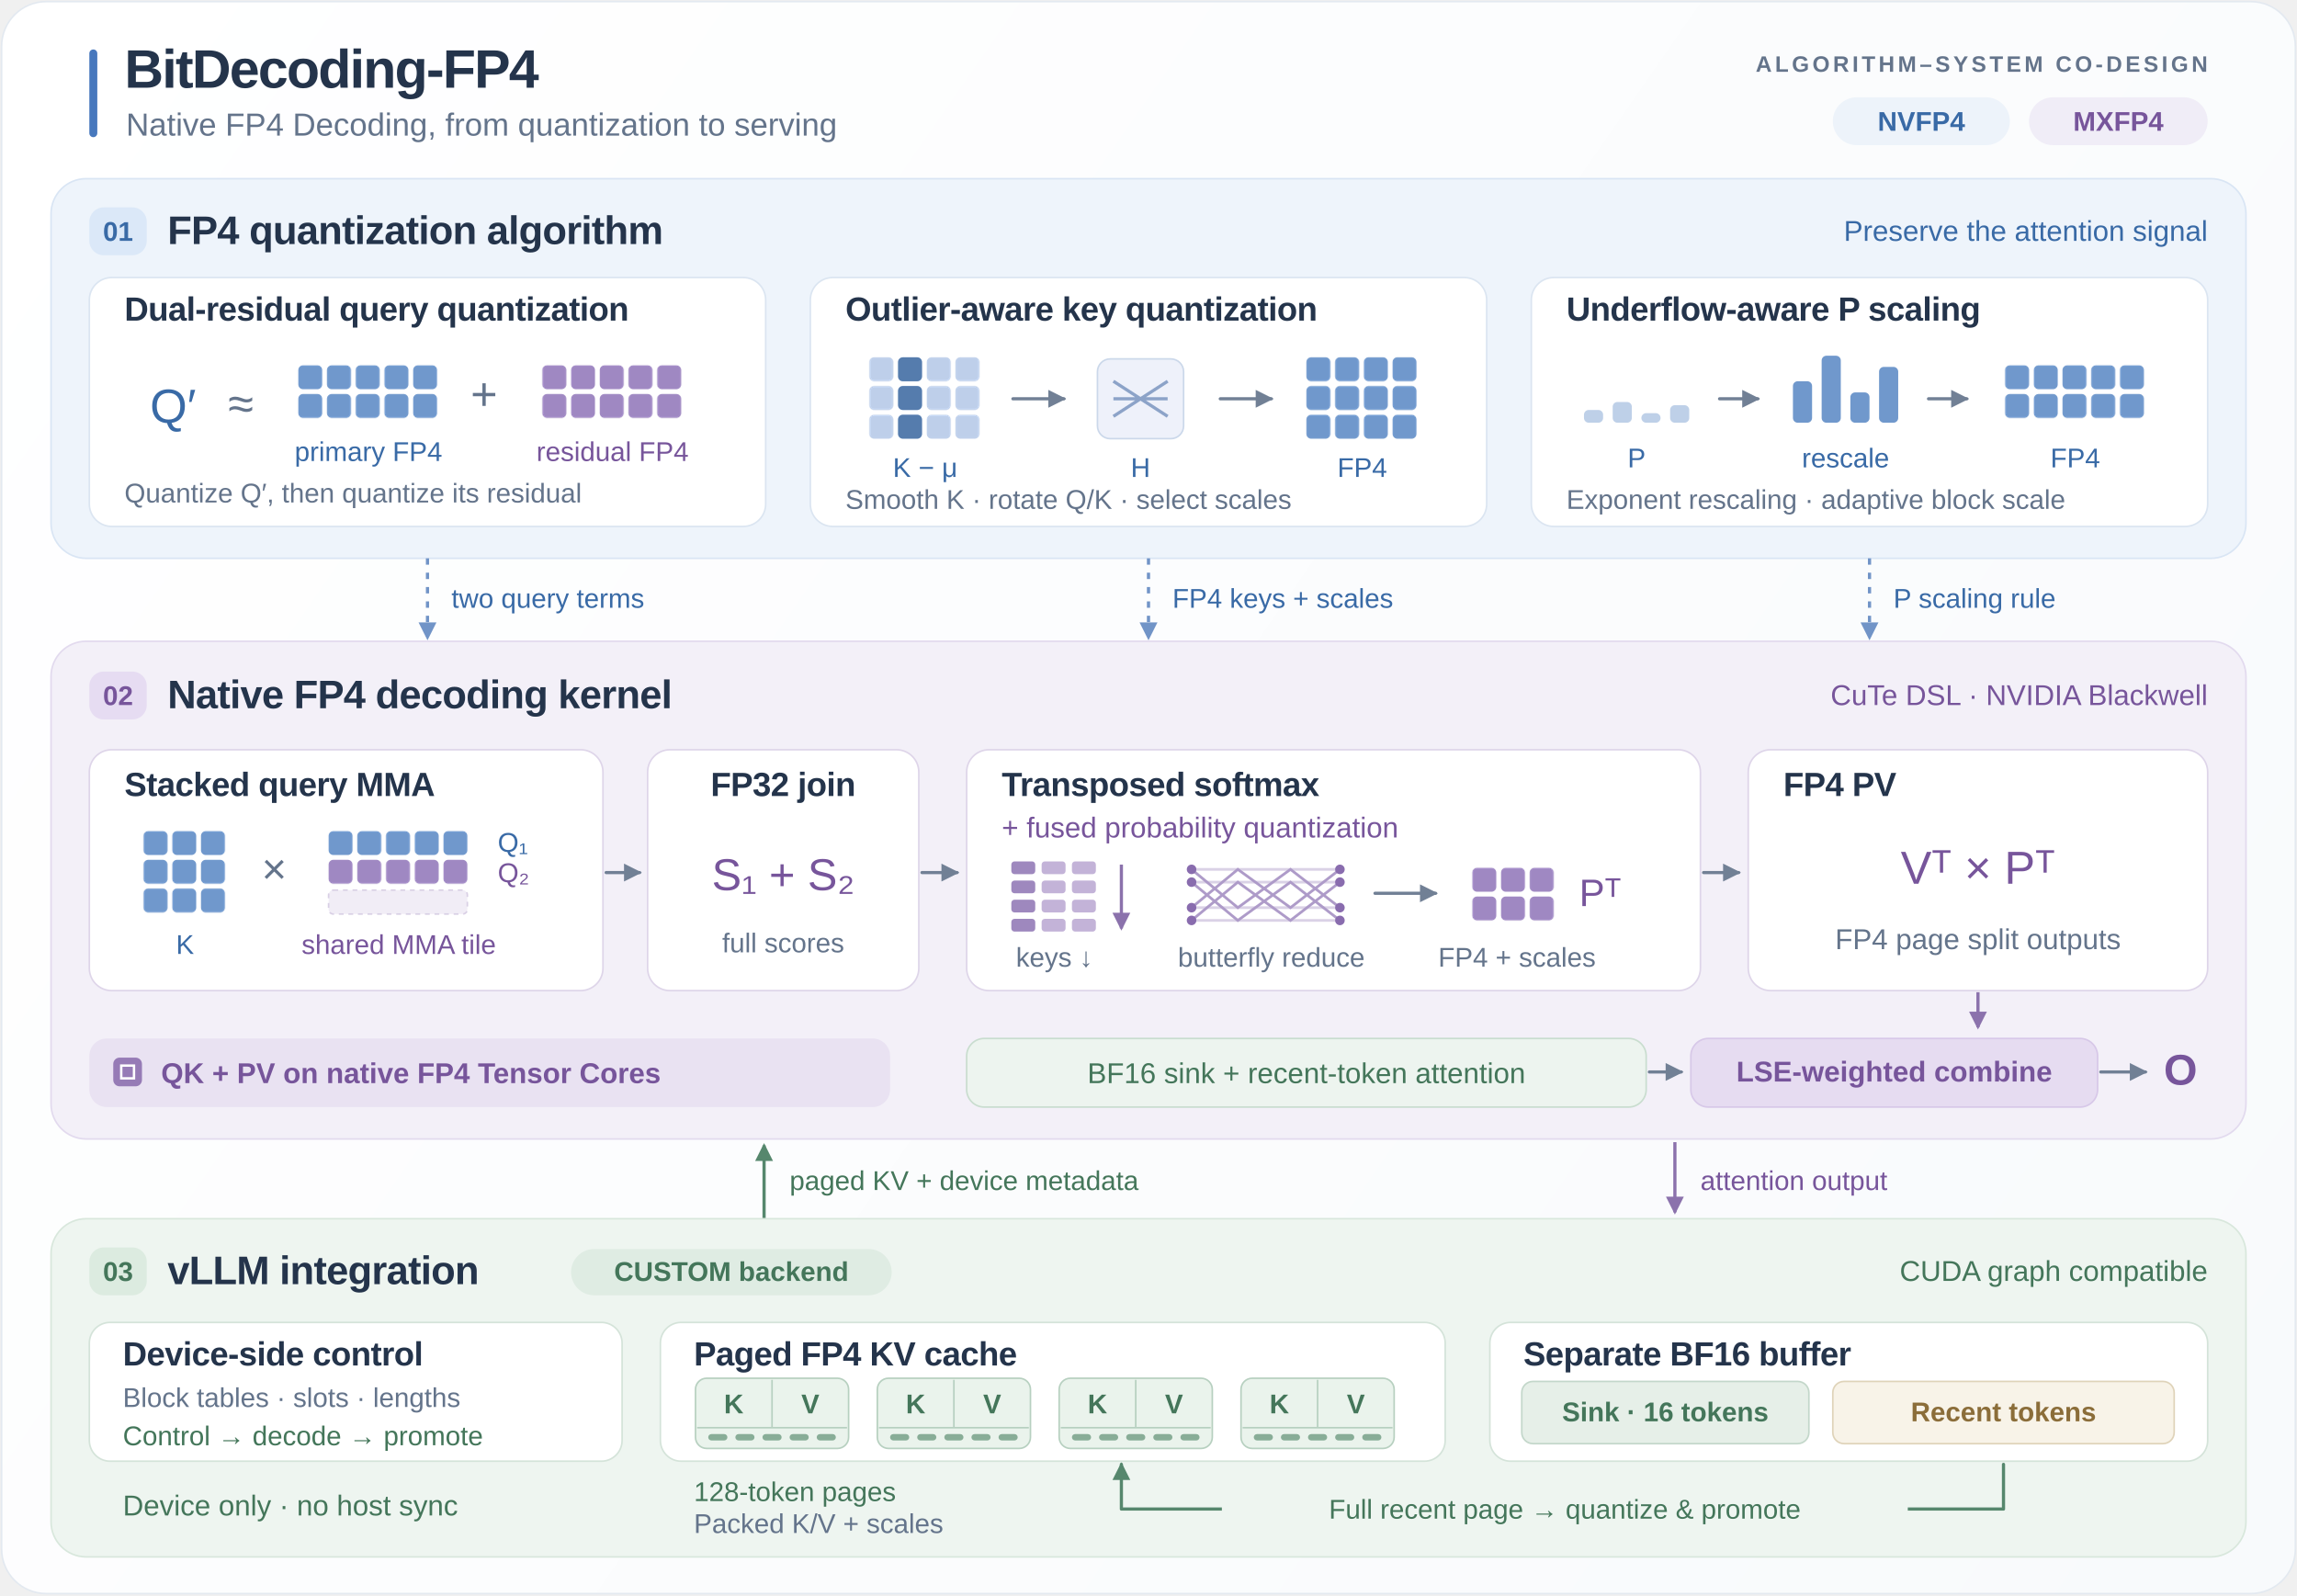
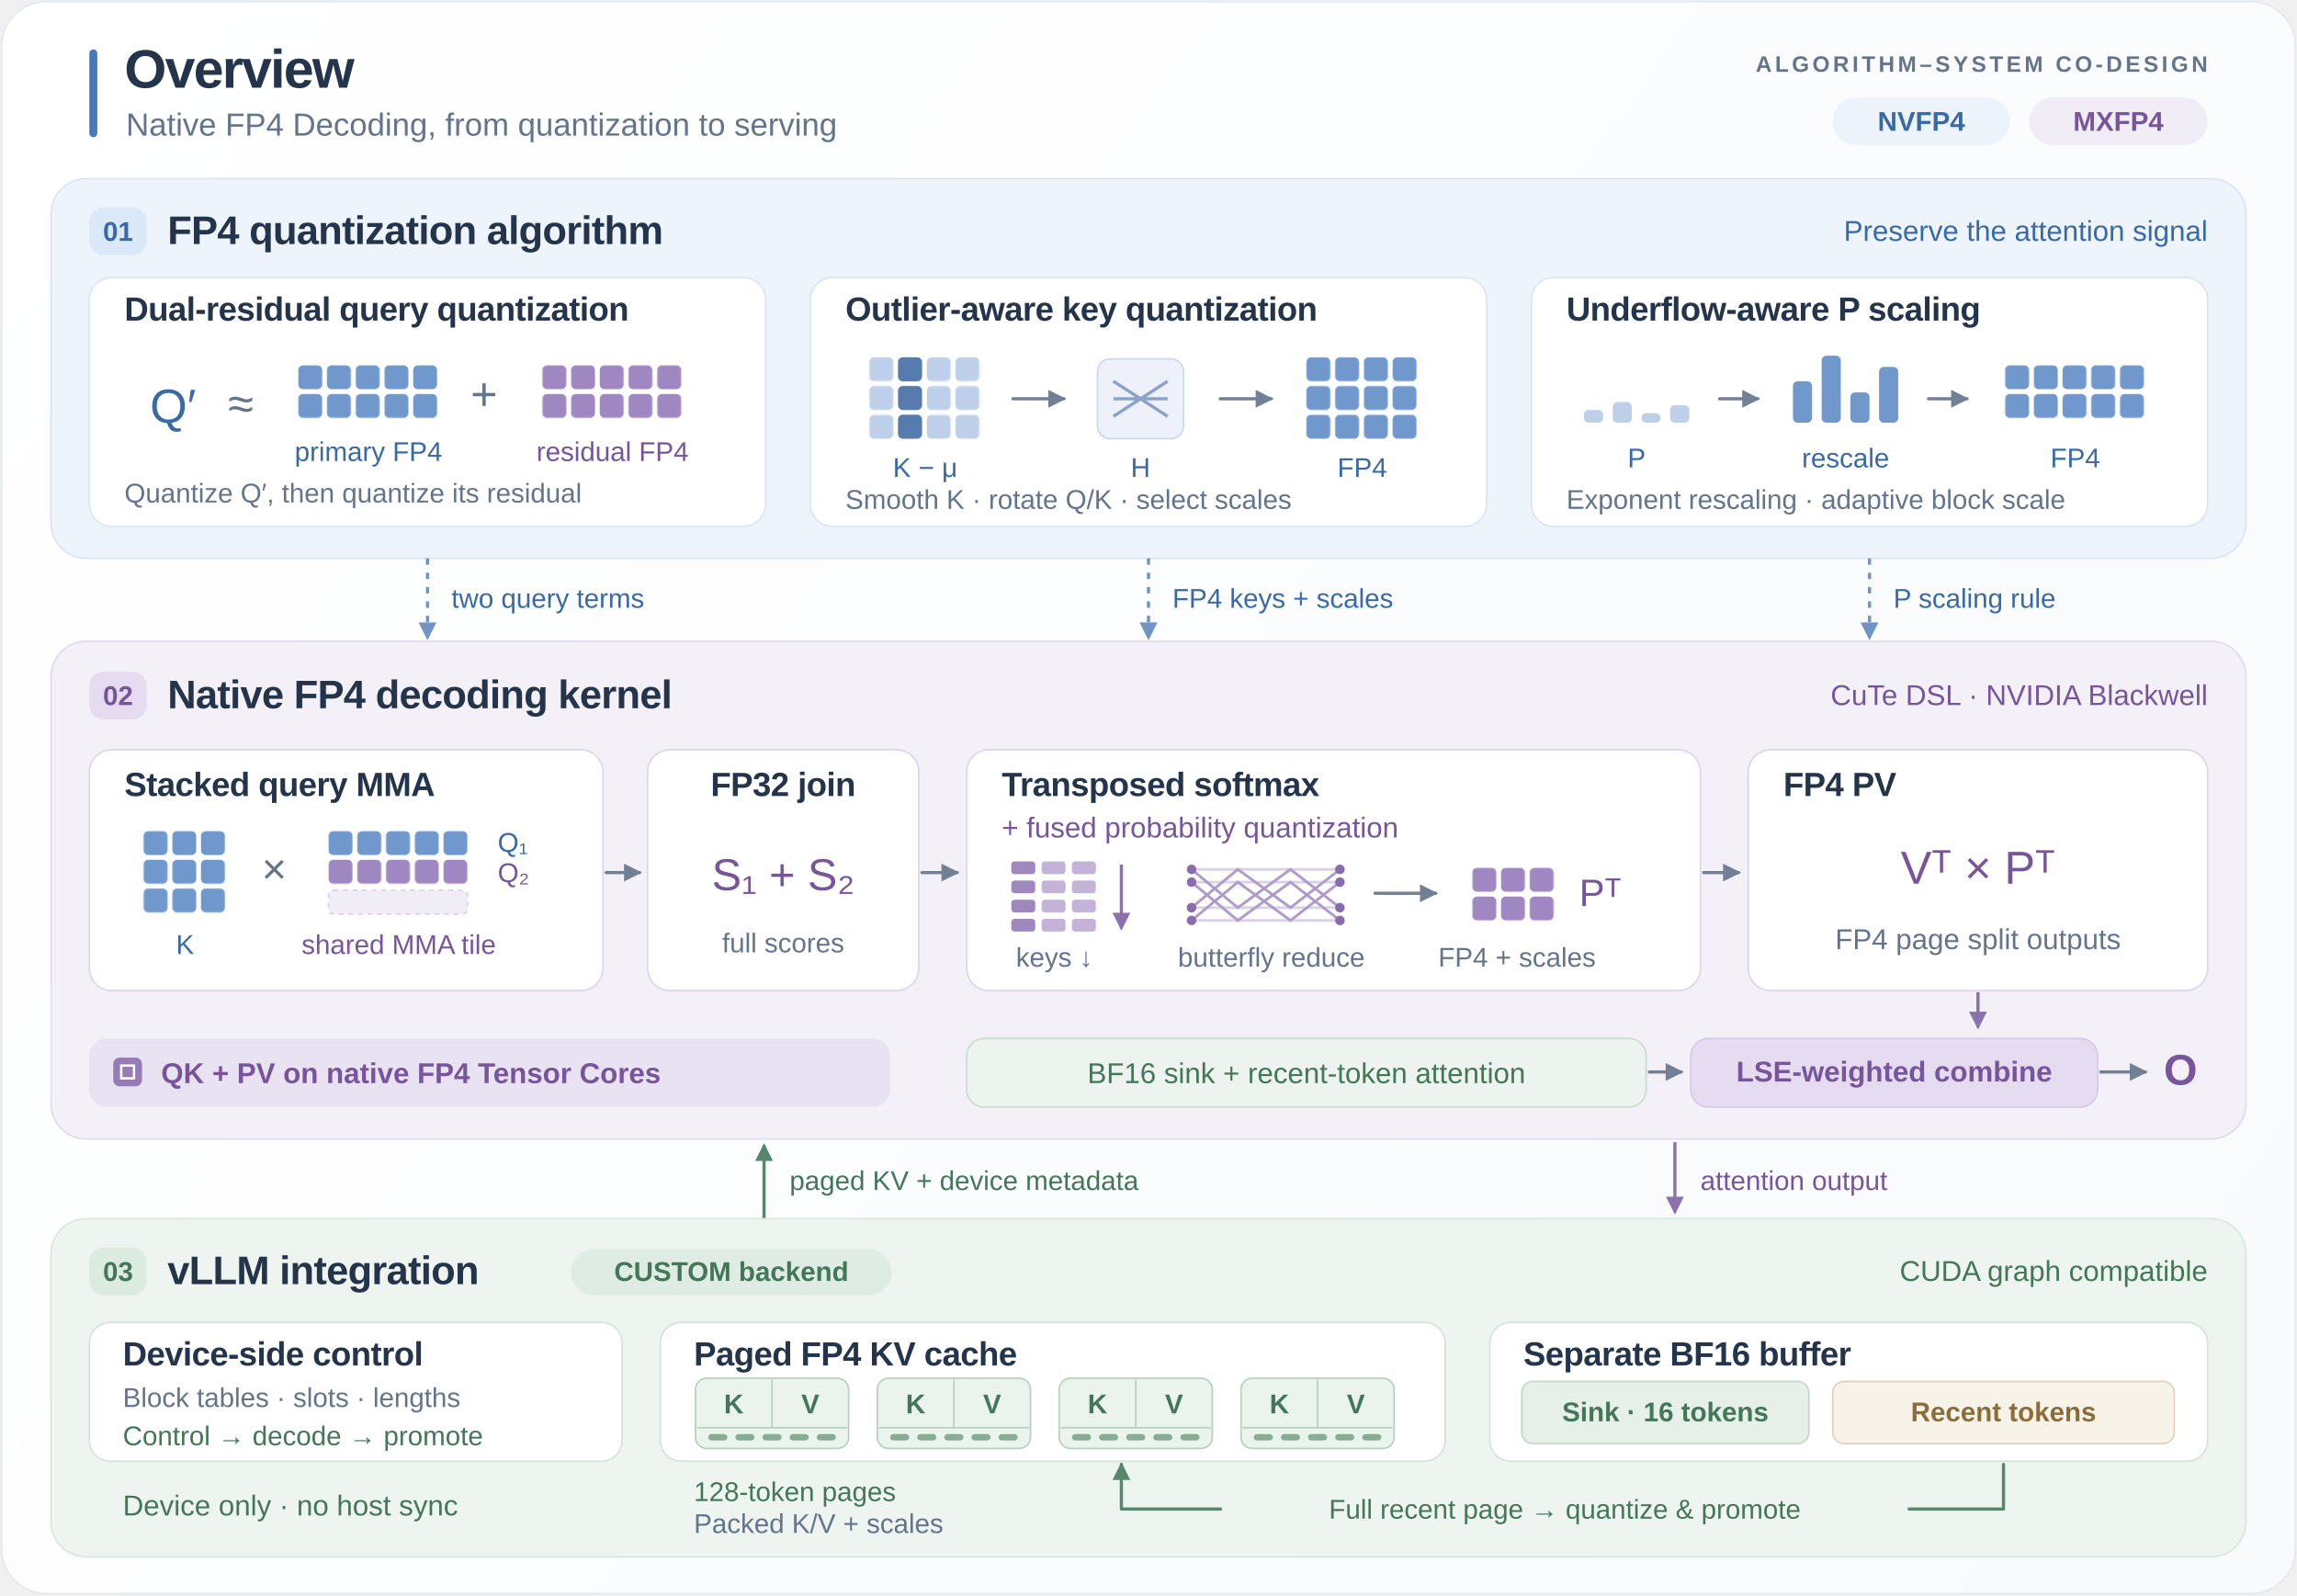
<svg xmlns="http://www.w3.org/2000/svg" xmlns:xlink="http://www.w3.org/1999/xlink" width="1440" height="1000" viewBox="0 0 1440 1000" fill="none" role="img" aria-labelledby="title desc">
  <defs>
    <linearGradient id="paper" x1="0" y1="0" x2="1440" y2="1000" gradientUnits="userSpaceOnUse">
      <stop stop-color="#ffffff" />
      <stop offset="1" stop-color="#f8fafc" />
    </linearGradient>
    <linearGradient id="accent" x1="58" y1="0" x2="348" y2="0" gradientUnits="userSpaceOnUse">
      <stop stop-color="#4778bd" />
      <stop offset="0.5" stop-color="#8461b0" />
      <stop offset="1" stop-color="#568b65" />
    </linearGradient>
    <marker id="arrow" viewBox="0 0 10 10" refX="8" refY="5" markerWidth="7" markerHeight="7" orient="auto-start-reverse">
      <path d="M1 1 9 5 1 9Z" fill="#718095" />
    </marker>
    <marker id="blue-arrow" viewBox="0 0 10 10" refX="8" refY="5" markerWidth="7" markerHeight="7" orient="auto">
      <path d="M1 1 9 5 1 9Z" fill="#7194c7" />
    </marker>
    <marker id="purple-arrow" viewBox="0 0 10 10" refX="8" refY="5" markerWidth="7" markerHeight="7" orient="auto">
      <path d="M1 1 9 5 1 9Z" fill="#8b72ac" />
    </marker>
    <marker id="green-arrow" viewBox="0 0 10 10" refX="8" refY="5" markerWidth="7" markerHeight="7" orient="auto">
      <path d="M1 1 9 5 1 9Z" fill="#56876d" />
    </marker>
    <pattern id="blue-tiles" width="18" height="18" patternUnits="userSpaceOnUse">
      <rect x="1" y="1" width="15" height="15" rx="3" fill="#7098cc" />
    </pattern>
    <pattern id="light-tiles" width="18" height="18" patternUnits="userSpaceOnUse">
      <rect x="1" y="1" width="15" height="15" rx="3" fill="#becfea" />
    </pattern>
    <pattern id="purple-tiles" width="18" height="18" patternUnits="userSpaceOnUse">
      <rect x="1" y="1" width="15" height="15" rx="3" fill="#9f88c2" />
    </pattern>
    <pattern id="green-tiles" width="18" height="18" patternUnits="userSpaceOnUse">
      <rect x="1" y="1" width="15" height="15" rx="3" fill="#6c9d85" />
    </pattern>
    <g id="kv-page">
      <rect width="96" height="44" rx="7" fill="#eaf3ec" stroke="#b7d0c0" />
      <path d="M48 1V31M1 31H95" stroke="#b7d0c0" />
      <text x="24" y="22" class="page-label" text-anchor="middle">K</text>
      <text x="72" y="22" class="page-label" text-anchor="middle">V</text>
      <rect x="8" y="35" width="12" height="4" rx="2" fill="#88ad97" />
      <rect x="25" y="35" width="12" height="4" rx="2" fill="#88ad97" />
      <rect x="42" y="35" width="12" height="4" rx="2" fill="#88ad97" />
      <rect x="59" y="35" width="12" height="4" rx="2" fill="#88ad97" />
      <rect x="76" y="35" width="12" height="4" rx="2" fill="#88ad97" />
    </g>
    <style>
      text { font-family: Arial, Helvetica, sans-serif; fill: #24344b; }
      .heading { font-size: 25px; font-weight: 700; letter-spacing: -0.4px; }
      .card-heading { font-size: 21px; font-weight: 700; letter-spacing: -0.3px; }
      .body { font-size: 18px; }
      .small { font-size: 17px; }
      .muted { fill: #64748b; }
      .blue { fill: #396aa6; }
      .purple { fill: #77559b; }
      .green { fill: #44765a; }
      .amber { fill: #8b6d39; }
      .label { font-size: 18px; font-weight: 700; }
      .page-label { font-size: 17px; font-weight: 700; fill: #44765a; }
      .flow { stroke: #718095; stroke-width: 2; stroke-linecap: round; stroke-linejoin: round; marker-end: url(#arrow); }
    </style>
  </defs>
  <rect x="1" y="1" width="1438" height="998" rx="28" fill="url(#paper)" stroke="#e3e9f0" />
  <rect x="56" y="31" width="5" height="55" rx="2.5" fill="url(#accent)" />
-   <text x="78" y="55" font-size="34" font-weight="700" letter-spacing="-1">BitDecoding-FP4</text>
+   <text x="78" y="55" font-size="34" font-weight="700" letter-spacing="-1">Overview</text>
  <text x="79" y="85" font-size="20" class="muted">Native FP4 Decoding, from quantization to serving</text>
  <text x="1384" y="45" text-anchor="end" font-size="14" font-weight="700" letter-spacing="2" class="muted">ALGORITHM–SYSTEM CO-DESIGN</text>
  <rect x="1149" y="61" width="111" height="30" rx="15" fill="#edf3fa" />
  <text x="1204.5" y="82" text-anchor="middle" class="small blue" font-weight="700">NVFP4</text>
  <rect x="1272" y="61" width="112" height="30" rx="15" fill="#f0edf7" />
  <text x="1328" y="82" text-anchor="middle" class="small purple" font-weight="700">MXFP4</text>
  <rect x="32" y="112" width="1376" height="238" rx="22" fill="#eef4fb" stroke="#d9e5f4" />
  <rect x="56" y="130" width="36" height="30" rx="9" fill="#dbe8f8" />
  <text x="74" y="151" text-anchor="middle" class="small blue" font-weight="700">01</text>
  <text x="105" y="153" class="heading">FP4 quantization algorithm</text>
  <text x="1384" y="151" text-anchor="end" class="body blue">Preserve the attention signal</text>
  <rect x="56" y="174" width="424" height="156" rx="14" fill="white" stroke="#dbe5f1" />
  <text x="78" y="201" class="card-heading">Dual-residual query quantization</text>
  <text x="94" y="265" font-size="30" class="blue">Q′</text>
  <text x="143" y="263" font-size="29" class="muted">≈</text>
  <g transform="translate(186 228)">
    <rect width="90" height="36" rx="4" fill="url(#blue-tiles)" />
  </g>
  <text x="231" y="289" text-anchor="middle" class="small blue">primary FP4</text>
  <text x="295" y="257" font-size="29" class="muted">+</text>
  <g transform="translate(339 228)">
    <rect width="90" height="36" rx="4" fill="url(#purple-tiles)" />
  </g>
  <text x="384" y="289" text-anchor="middle" class="small purple">residual FP4</text>
  <text x="78" y="315" class="small muted">Quantize Q′, then quantize its residual</text>
  <rect x="508" y="174" width="424" height="156" rx="14" fill="white" stroke="#dbe5f1" />
  <text x="530" y="201" class="card-heading">Outlier-aware key quantization</text>
  <g transform="translate(544 223)">
    <rect width="72" height="54" rx="4" fill="url(#light-tiles)" />
    <rect x="19" y="1" width="15" height="15" rx="3" fill="#557cad" />
    <rect x="19" y="19" width="15" height="15" rx="3" fill="#557cad" />
    <rect x="19" y="37" width="15" height="15" rx="3" fill="#557cad" />
  </g>
  <path d="M635 250H667" class="flow" />
  <rect x="688" y="225" width="54" height="50" rx="8" fill="#eef1fa" stroke="#cbd8ea" />
  <path d="M698 239 732 261M698 261 732 239M698 250H732" stroke="#8ca3c8" stroke-width="2" />
  <path d="M765 250H797" class="flow" />
  <g transform="translate(818 223)">
    <rect width="72" height="54" rx="4" fill="url(#blue-tiles)" />
  </g>
  <text x="580" y="299" text-anchor="middle" class="small blue">K − μ</text>
  <text x="715" y="299" text-anchor="middle" class="small blue">H</text>
  <text x="854" y="299" text-anchor="middle" class="small blue">FP4</text>
  <text x="530" y="319" class="small muted">Smooth K · rotate Q/K · select scales</text>
  <rect x="960" y="174" width="424" height="156" rx="14" fill="white" stroke="#dbe5f1" />
  <text x="982" y="201" class="card-heading">Underflow-aware P scaling</text>
  <g fill="#bed0e8">
    <rect x="993" y="257" width="12" height="8" rx="3" />
    <rect x="1011" y="252" width="12" height="13" rx="3" />
    <rect x="1029" y="259" width="12" height="6" rx="3" />
    <rect x="1047" y="254" width="12" height="11" rx="3" />
  </g>
  <path d="M1078 250H1102" class="flow" />
  <g fill="#7098cc">
    <rect x="1124" y="239" width="12" height="26" rx="3" />
    <rect x="1142" y="223" width="12" height="42" rx="3" />
    <rect x="1160" y="246" width="12" height="19" rx="3" />
    <rect x="1178" y="230" width="12" height="35" rx="3" />
  </g>
  <path d="M1209 250H1233" class="flow" />
  <g transform="translate(1256 228)">
    <rect width="90" height="36" rx="4" fill="url(#blue-tiles)" />
  </g>
  <text x="1026" y="293" text-anchor="middle" class="small blue">P</text>
  <text x="1157" y="293" text-anchor="middle" class="small blue">rescale</text>
  <text x="1301" y="293" text-anchor="middle" class="small blue">FP4</text>
  <text x="982" y="319" class="small muted">Exponent rescaling · adaptive block scale</text>
  <g stroke="#7194c7" stroke-width="2" stroke-dasharray="4 5" marker-end="url(#blue-arrow)">
    <path d="M268 350V400" />
    <path d="M720 350V400" />
    <path d="M1172 350V400" />
  </g>
  <text x="283" y="381" class="small blue">two query terms</text>
  <text x="735" y="381" class="small blue">FP4 keys + scales</text>
  <text x="1187" y="381" class="small blue">P scaling rule</text>
  <rect x="32" y="402" width="1376" height="312" rx="22" fill="#f3f0f8" stroke="#e2daee" />
  <rect x="56" y="421" width="36" height="30" rx="9" fill="#e6dcf2" />
  <text x="74" y="442" text-anchor="middle" class="small purple" font-weight="700">02</text>
  <text x="105" y="444" class="heading">Native FP4 decoding kernel</text>
  <text x="1384" y="442" text-anchor="end" class="body purple">CuTe DSL · NVIDIA Blackwell</text>
  <rect x="56" y="470" width="322" height="151" rx="14" fill="white" stroke="#ded5e9" />
  <text x="78" y="499" class="card-heading">Stacked query MMA</text>
  <g transform="translate(89 520)">
    <rect width="54" height="54" rx="4" fill="url(#blue-tiles)" />
  </g>
  <text x="164" y="554" font-size="27" class="muted">×</text>
  <g transform="translate(205 520)">
    <rect width="90" height="18" rx="3" fill="url(#blue-tiles)" />
    <rect y="18" width="90" height="18" rx="3" fill="url(#purple-tiles)" />
    <rect x="1" y="38" width="87" height="15" rx="3" fill="#f1edf6" stroke="#d9d0e5" stroke-dasharray="3 3" />
  </g>
  <text x="312" y="534" class="small blue">Q₁</text>
  <text x="312" y="553" class="small purple">Q₂</text>
  <text x="116" y="598" text-anchor="middle" class="small blue">K</text>
  <text x="250" y="598" text-anchor="middle" class="small purple">shared MMA tile</text>
  <path d="M380 547H401" class="flow" />
  <rect x="406" y="470" width="170" height="151" rx="14" fill="white" stroke="#ded5e9" />
  <text x="491" y="499" text-anchor="middle" class="card-heading">FP32 join</text>
  <text x="491" y="558" text-anchor="middle" font-size="28" class="purple">S₁ + S₂</text>
  <text x="491" y="597" text-anchor="middle" class="small muted">full scores</text>
  <path d="M578 547H600" class="flow" />
  <rect x="606" y="470" width="460" height="151" rx="14" fill="white" stroke="#ded5e9" />
  <text x="628" y="499" class="card-heading">Transposed softmax</text>
  <text x="628" y="525" class="body purple">+ fused probability quantization</text>
  <g transform="translate(634 540)">
    <rect x="0" y="0" width="15" height="8" rx="2" fill="#9e88be" />
    <rect x="19" y="0" width="15" height="8" rx="2" fill="#c3b3d8" />
    <rect x="38" y="0" width="15" height="8" rx="2" fill="#c3b3d8" />
    <rect x="0" y="12" width="15" height="8" rx="2" fill="#9e88be" />
    <rect x="19" y="12" width="15" height="8" rx="2" fill="#c3b3d8" />
    <rect x="38" y="12" width="15" height="8" rx="2" fill="#c3b3d8" />
    <rect x="0" y="24" width="15" height="8" rx="2" fill="#9e88be" />
    <rect x="19" y="24" width="15" height="8" rx="2" fill="#c3b3d8" />
    <rect x="38" y="24" width="15" height="8" rx="2" fill="#c3b3d8" />
    <rect x="0" y="36" width="15" height="8" rx="2" fill="#9e88be" />
    <rect x="19" y="36" width="15" height="8" rx="2" fill="#c3b3d8" />
    <rect x="38" y="36" width="15" height="8" rx="2" fill="#c3b3d8" />
  </g>
  <path d="M703 542V582" stroke="#8b72ac" stroke-width="2" marker-end="url(#purple-arrow)" />
  <g stroke="#a08abf" stroke-width="1.7" opacity="0.85">
    <path d="M747 545 776 569 809 545 840 569M747 553 776 577 809 553 840 577M747 569 776 545 809 569 840 545M747 577 776 553 809 577 840 553" />
    <path d="M747 545H840M747 553H840M747 569H840M747 577H840" opacity="0.45" />
  </g>
  <g fill="#896cae">
    <circle cx="747" cy="545" r="3" />
    <circle cx="747" cy="553" r="3" />
    <circle cx="747" cy="569" r="3" />
    <circle cx="747" cy="577" r="3" />
    <circle cx="840" cy="545" r="3" />
    <circle cx="840" cy="553" r="3" />
    <circle cx="840" cy="569" r="3" />
    <circle cx="840" cy="577" r="3" />
  </g>
  <path d="M862 560H900" class="flow" />
  <g transform="translate(922 543)">
    <rect width="54" height="36" rx="4" fill="url(#purple-tiles)" />
  </g>
  <text x="990" y="568" font-size="24" class="purple">Pᵀ</text>
  <text x="661" y="606" text-anchor="middle" class="small muted">keys ↓</text>
  <text x="797" y="606" text-anchor="middle" class="small muted">butterfly reduce</text>
  <text x="951" y="606" text-anchor="middle" class="small muted">FP4 + scales</text>
  <path d="M1068 547H1090" class="flow" />
  <rect x="1096" y="470" width="288" height="151" rx="14" fill="white" stroke="#ded5e9" />
  <text x="1118" y="499" class="card-heading">FP4 PV</text>
  <text x="1240" y="554" text-anchor="middle" font-size="29" class="purple">Vᵀ × Pᵀ</text>
  <text x="1240" y="595" text-anchor="middle" class="body muted">FP4 page split outputs</text>
  <path d="M1240 622V644" stroke="#8b72ac" stroke-width="2" marker-end="url(#purple-arrow)" />
  <rect x="56" y="651" width="502" height="43" rx="11" fill="#e9e2f2" />
  <rect x="71" y="663" width="18" height="18" rx="4" fill="#967bb6" />
  <path d="M76 668H84V676H76Z" stroke="white" stroke-width="1.5" />
  <text x="101" y="679" class="body purple" font-weight="700">QK + PV on native FP4 Tensor Cores</text>
  <rect x="606" y="651" width="426" height="43" rx="11" fill="#edf4ef" stroke="#c9ddcf" />
  <text x="819" y="679" text-anchor="middle" class="body green">BF16 sink + recent-token attention</text>
  <path d="M1034 672H1054" class="flow" />
  <rect x="1060" y="651" width="255" height="43" rx="11" fill="#e6dcf1" stroke="#d7c8e8" />
  <text x="1187.5" y="678" text-anchor="middle" class="body purple" font-weight="700">LSE-weighted combine</text>
  <path d="M1317 672H1345" class="flow" />
  <text x="1367" y="680" text-anchor="middle" font-size="27" class="purple" font-weight="700">O</text>
  <path d="M479 764V718" stroke="#56876d" stroke-width="2" marker-end="url(#green-arrow)" />
  <text x="495" y="746" class="small green">paged KV + device metadata</text>
  <path d="M1050 716V760" stroke="#8b72ac" stroke-width="2" marker-end="url(#purple-arrow)" />
  <text x="1066" y="746" class="small purple">attention output</text>
  <rect x="32" y="764" width="1376" height="212" rx="22" fill="#eef5f0" stroke="#d8e7dc" />
  <rect x="56" y="782" width="36" height="30" rx="9" fill="#dcebe0" />
  <text x="74" y="803" text-anchor="middle" class="small green" font-weight="700">03</text>
  <text x="105" y="805" class="heading">vLLM integration</text>
  <rect x="358" y="783" width="201" height="29" rx="14.5" fill="#dfece3" />
  <text x="458.5" y="803" text-anchor="middle" class="small green" font-weight="700">CUSTOM backend</text>
  <text x="1384" y="803" text-anchor="end" class="body green">CUDA graph compatible</text>
  <rect x="56" y="829" width="334" height="87" rx="13" fill="white" stroke="#d4e3d9" />
  <text x="77" y="856" class="card-heading">Device-side control</text>
  <text x="77" y="882" class="small muted">Block tables · slots · lengths</text>
  <text x="77" y="906" class="small green">Control → decode → promote</text>
  <text x="77" y="950" class="body green">Device only · no host sync</text>
  <rect x="414" y="829" width="492" height="87" rx="13" fill="white" stroke="#d4e3d9" />
  <text x="435" y="856" class="card-heading">Paged FP4 KV cache</text>
  <use xlink:href="#kv-page" x="436" y="864" />
  <use xlink:href="#kv-page" x="550" y="864" />
  <use xlink:href="#kv-page" x="664" y="864" />
  <use xlink:href="#kv-page" x="778" y="864" />
  <text x="435" y="941" class="small green">128-token pages</text>
  <text x="435" y="961" class="small muted">Packed K/V + scales</text>
  <rect x="934" y="829" width="450" height="87" rx="13" fill="white" stroke="#d4e3d9" />
  <text x="955" y="856" class="card-heading">Separate BF16 buffer</text>
  <rect x="954" y="866" width="180" height="39" rx="7" fill="#e6efe8" stroke="#c3d7ca" />
  <text x="1044" y="891" text-anchor="middle" class="small green" font-weight="700">Sink · 16 tokens</text>
  <rect x="1149" y="866" width="214" height="39" rx="7" fill="#f8f3e8" stroke="#dfd3b9" />
  <text x="1256" y="891" text-anchor="middle" class="small amber" font-weight="700">Recent tokens</text>
  <path d="M1256 918V946H703V918" stroke="#56876d" stroke-width="2" stroke-linecap="round" stroke-linejoin="round" marker-end="url(#green-arrow)" />
  <rect x="766" y="932" width="430" height="28" rx="8" fill="#eef5f0" />
  <text x="981" y="952" text-anchor="middle" class="small green">Full recent page → quantize &amp; promote</text>
</svg>
